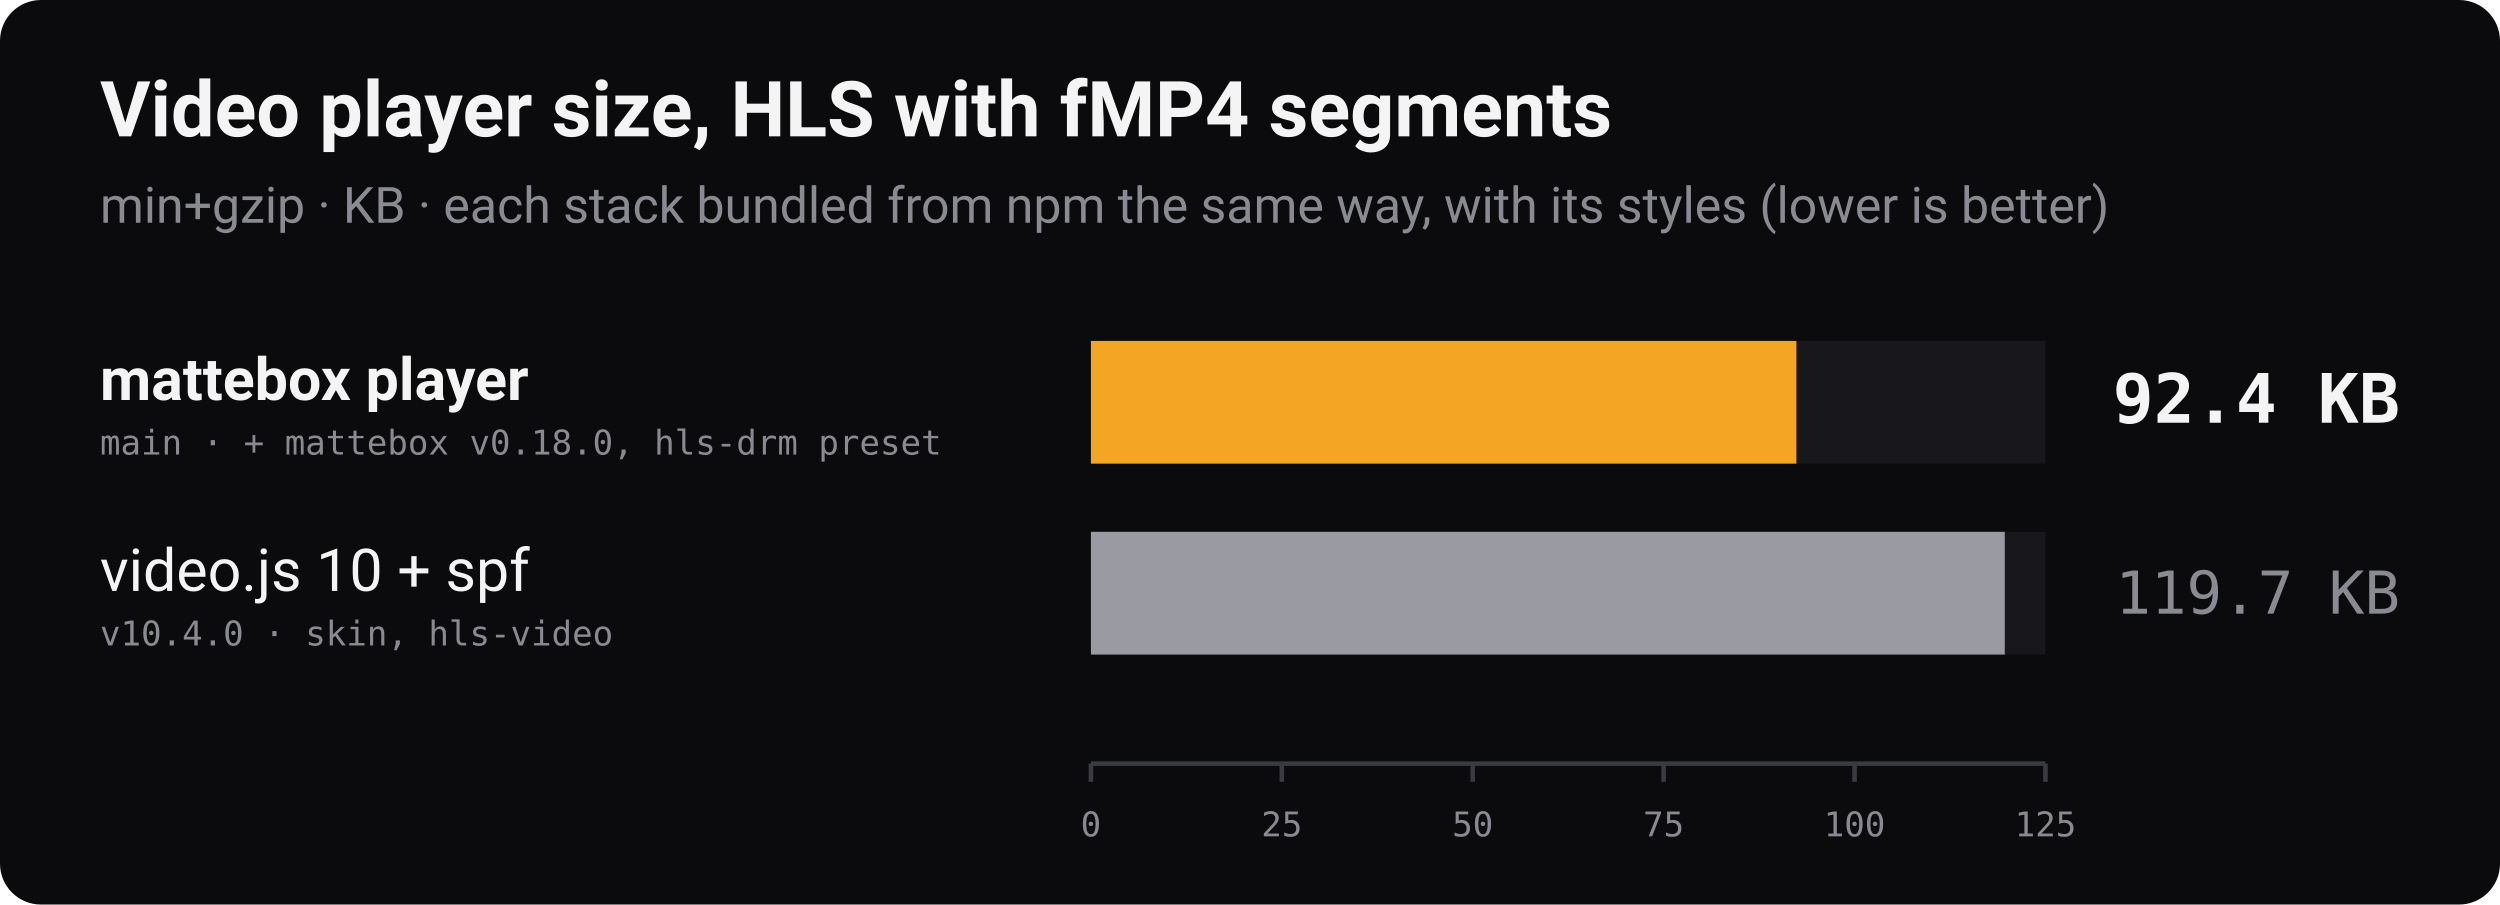
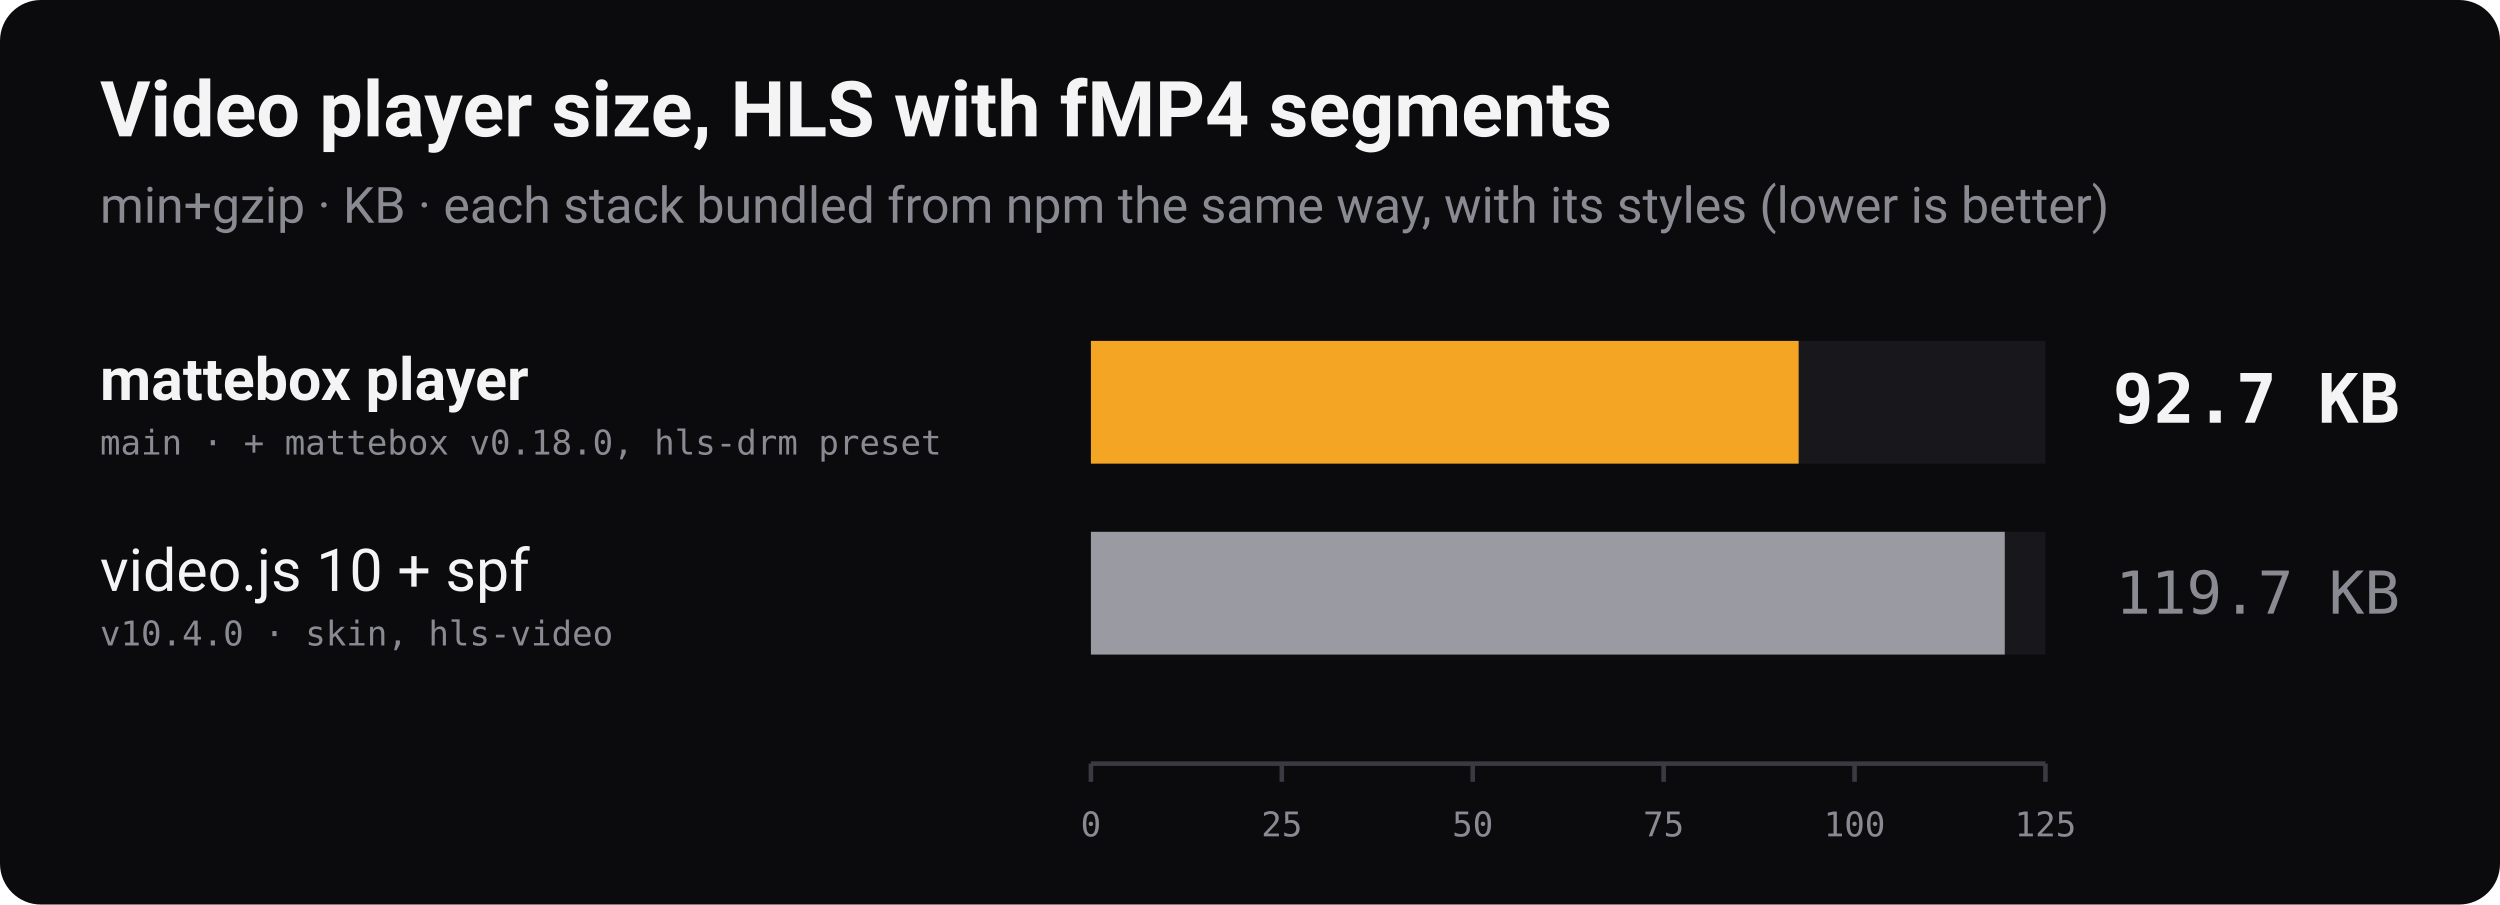
<svg xmlns="http://www.w3.org/2000/svg" width="1100" height="398" viewBox="0 0 1100 398" role="img" aria-label="Bundle size of video players with HLS playback of fMP4 segments, min+gzip, lower is better">
  <rect width="1100" height="398" rx="18" fill="#0b0b0d" />
  <text x="44" y="60" font-family="-apple-system, 'Segoe UI', Roboto, Helvetica, Arial, sans-serif" font-size="34" font-weight="700" fill="#f4f4f5">Video player size, HLS with fMP4 segments</text>
  <text x="44" y="98" font-family="-apple-system, 'Segoe UI', Roboto, Helvetica, Arial, sans-serif" font-size="22" fill="#8a8a93">min+gzip · KB · each stack bundled from npm the same way, with its styles (lower is better)</text>
  <text x="44" y="176" font-family="-apple-system, 'Segoe UI', Roboto, Helvetica, Arial, sans-serif" font-size="26" font-weight="700" fill="#f4f4f5">mattebox player</text>
  <text x="44" y="200" font-family="ui-monospace, 'SF Mono', Menlo, Consolas, monospace" font-size="15" fill="#8a8a93">main · + mattebox v0.18.0, hls-drm preset</text>
  <rect x="480" y="150" width="420" height="54" fill="#18181c" />
-   <rect x="480" y="150" width="310.4" height="54" fill="#f5a524" />
-   <text x="1056" y="186" text-anchor="end" font-family="ui-monospace, 'SF Mono', Menlo, Consolas, monospace" font-size="30" font-weight="700" fill="#f4f4f5">92.4 KB</text>
+   <rect x="480" y="150" width="311.4" height="54" fill="#f5a524" />
+   <text x="1056" y="186" text-anchor="end" font-family="ui-monospace, 'SF Mono', Menlo, Consolas, monospace" font-size="30" font-weight="700" fill="#f4f4f5">92.7 KB</text>
  <text x="44" y="260" font-family="-apple-system, 'Segoe UI', Roboto, Helvetica, Arial, sans-serif" font-size="26" font-weight="400" fill="#f4f4f5">video.js 10 + spf</text>
  <text x="44" y="284" font-family="ui-monospace, 'SF Mono', Menlo, Consolas, monospace" font-size="15" fill="#8a8a93">v10.4.0 · skin, hls-video</text>
  <rect x="480" y="234" width="420" height="54" fill="#18181c" />
  <rect x="480" y="234" width="402.1" height="54" fill="#9a9aa2" />
  <text x="1056" y="270" text-anchor="end" font-family="ui-monospace, 'SF Mono', Menlo, Consolas, monospace" font-size="26" font-weight="400" fill="#8a8a93">119.7 KB</text>
  <line x1="480" y1="336" x2="900" y2="336" stroke="#3a3a42" stroke-width="2" />
  <line x1="480.0" y1="336" x2="480.0" y2="344" stroke="#3a3a42" stroke-width="2" />
  <text x="480.0" y="368" text-anchor="middle" font-family="ui-monospace, 'SF Mono', Menlo, Consolas, monospace" font-size="15" fill="#8a8a93">0</text>
  <line x1="564.0" y1="336" x2="564.0" y2="344" stroke="#3a3a42" stroke-width="2" />
  <text x="564.0" y="368" text-anchor="middle" font-family="ui-monospace, 'SF Mono', Menlo, Consolas, monospace" font-size="15" fill="#8a8a93">25</text>
  <line x1="648.0" y1="336" x2="648.0" y2="344" stroke="#3a3a42" stroke-width="2" />
  <text x="648.0" y="368" text-anchor="middle" font-family="ui-monospace, 'SF Mono', Menlo, Consolas, monospace" font-size="15" fill="#8a8a93">50</text>
  <line x1="732.0" y1="336" x2="732.0" y2="344" stroke="#3a3a42" stroke-width="2" />
  <text x="732.0" y="368" text-anchor="middle" font-family="ui-monospace, 'SF Mono', Menlo, Consolas, monospace" font-size="15" fill="#8a8a93">75</text>
  <line x1="816.0" y1="336" x2="816.0" y2="344" stroke="#3a3a42" stroke-width="2" />
  <text x="816.0" y="368" text-anchor="middle" font-family="ui-monospace, 'SF Mono', Menlo, Consolas, monospace" font-size="15" fill="#8a8a93">100</text>
  <line x1="900.0" y1="336" x2="900.0" y2="344" stroke="#3a3a42" stroke-width="2" />
  <text x="900.0" y="368" text-anchor="middle" font-family="ui-monospace, 'SF Mono', Menlo, Consolas, monospace" font-size="15" fill="#8a8a93">125</text>
</svg>
